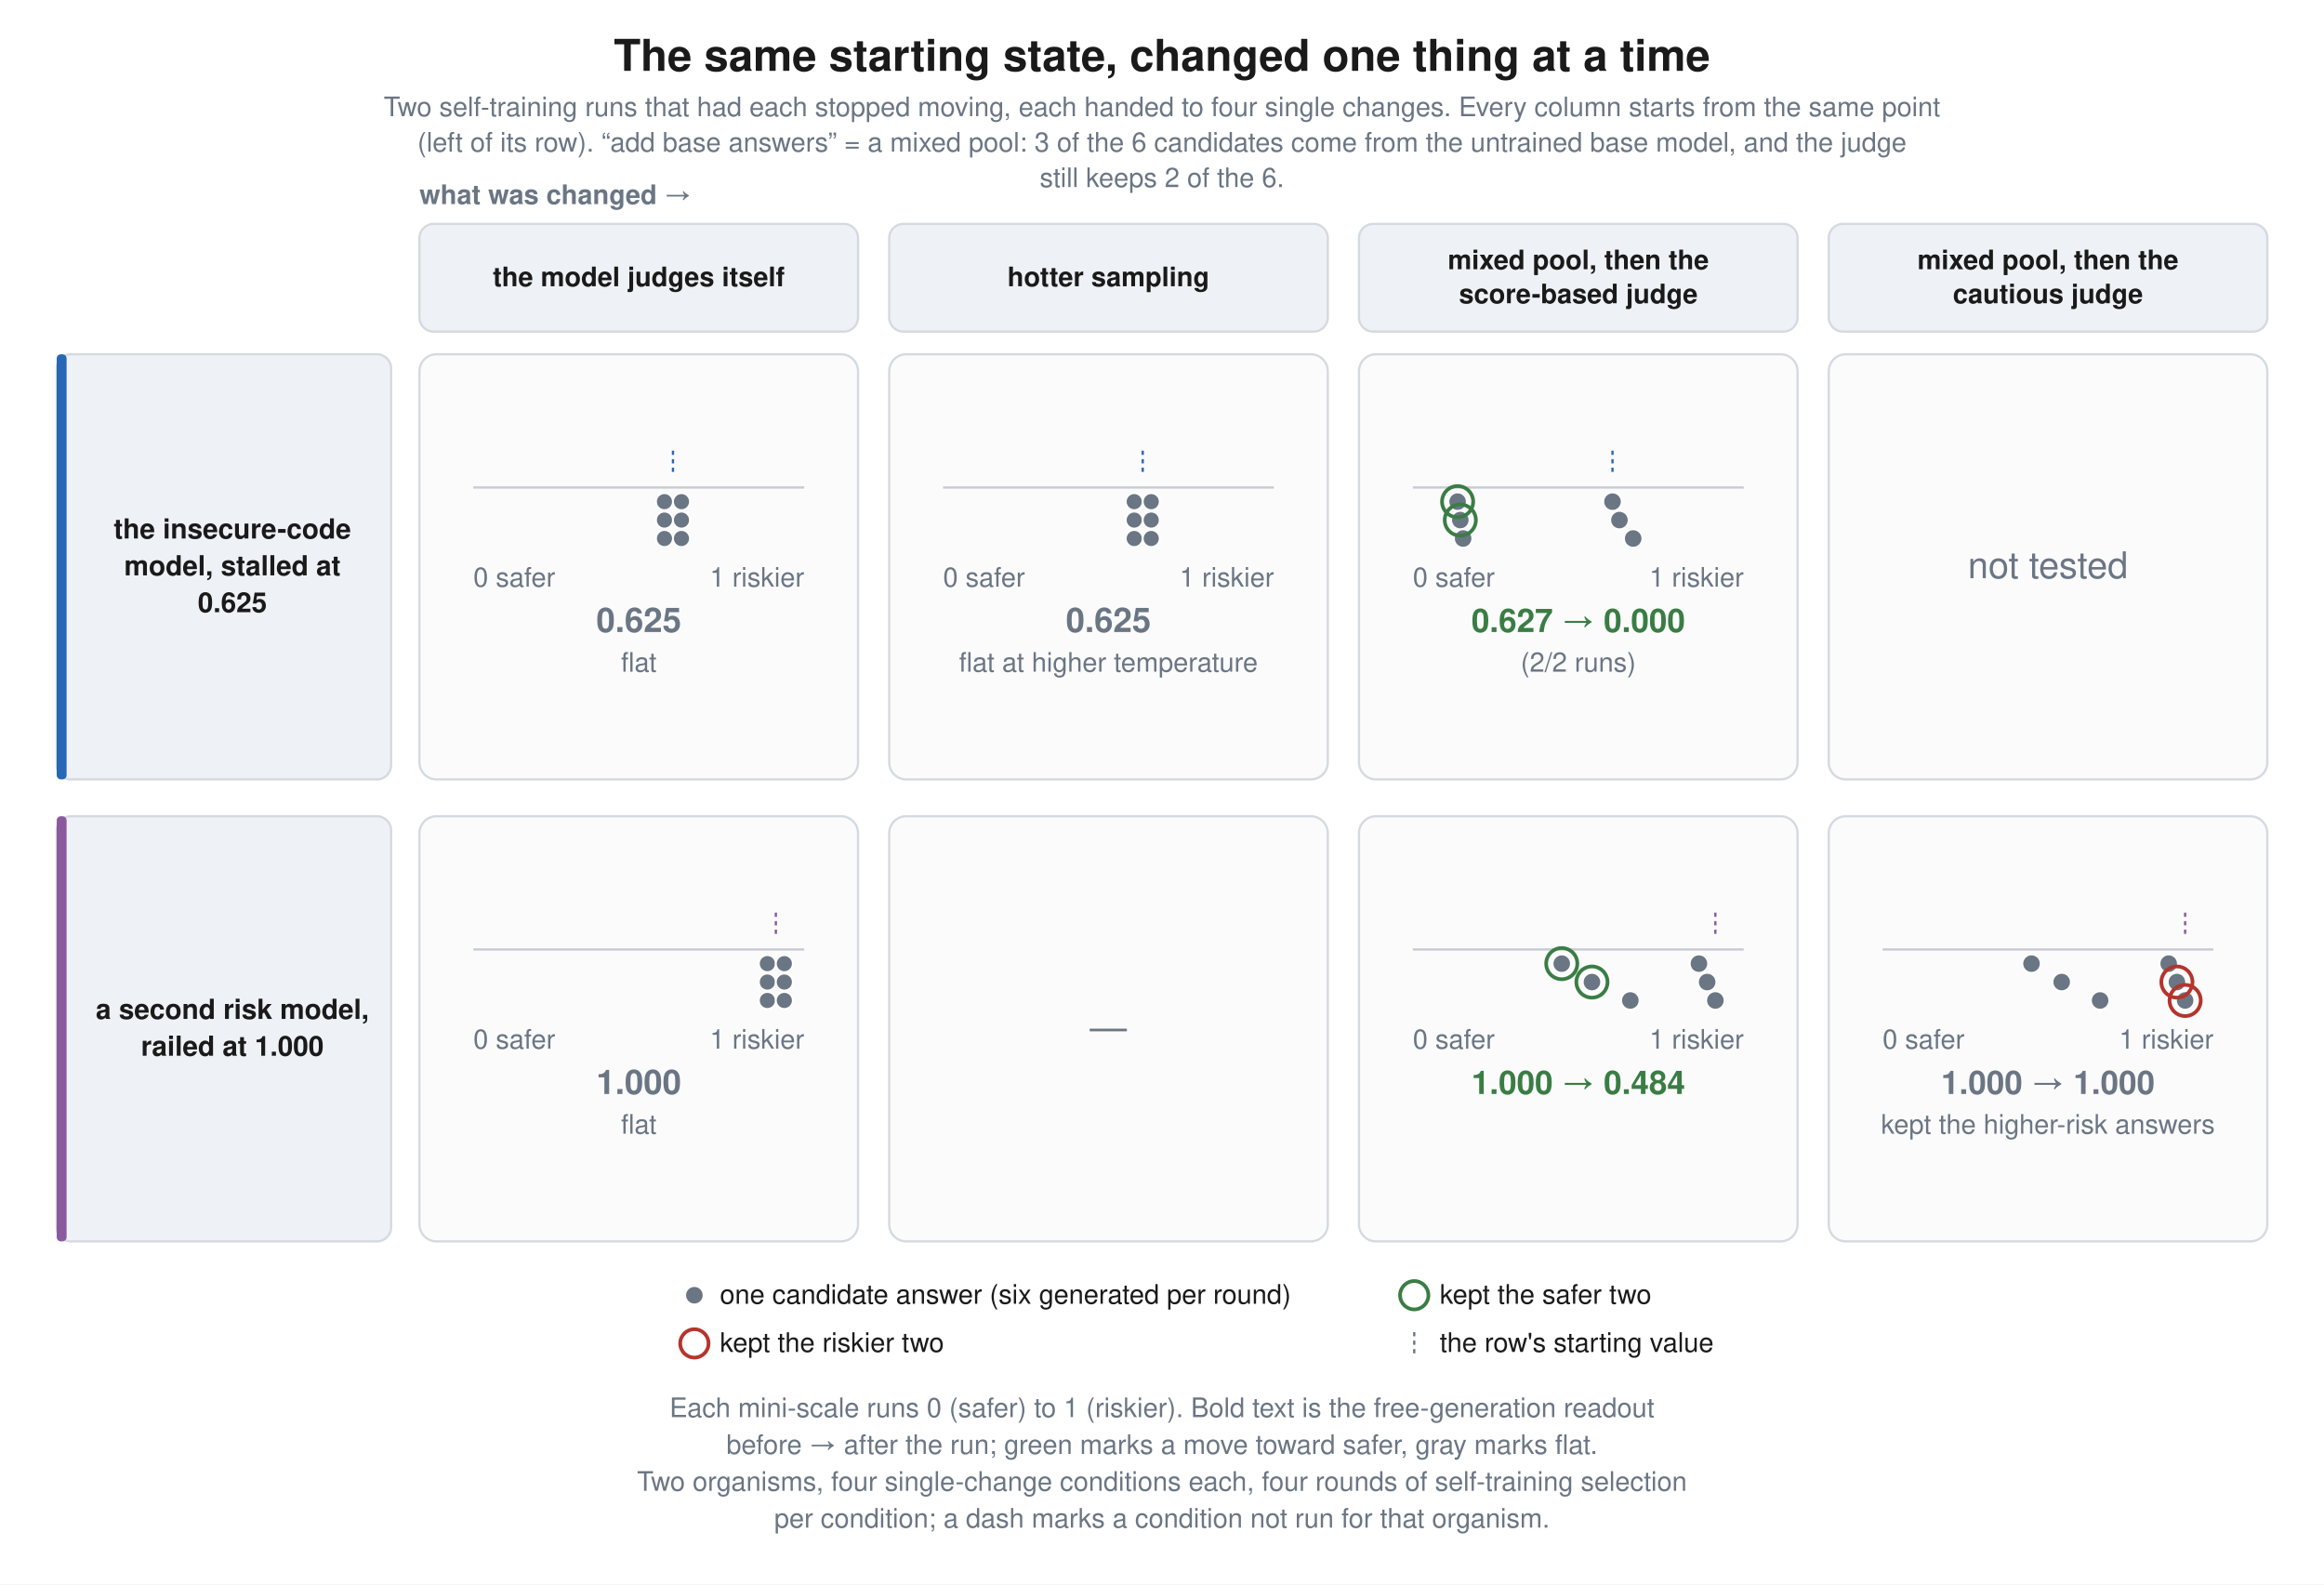
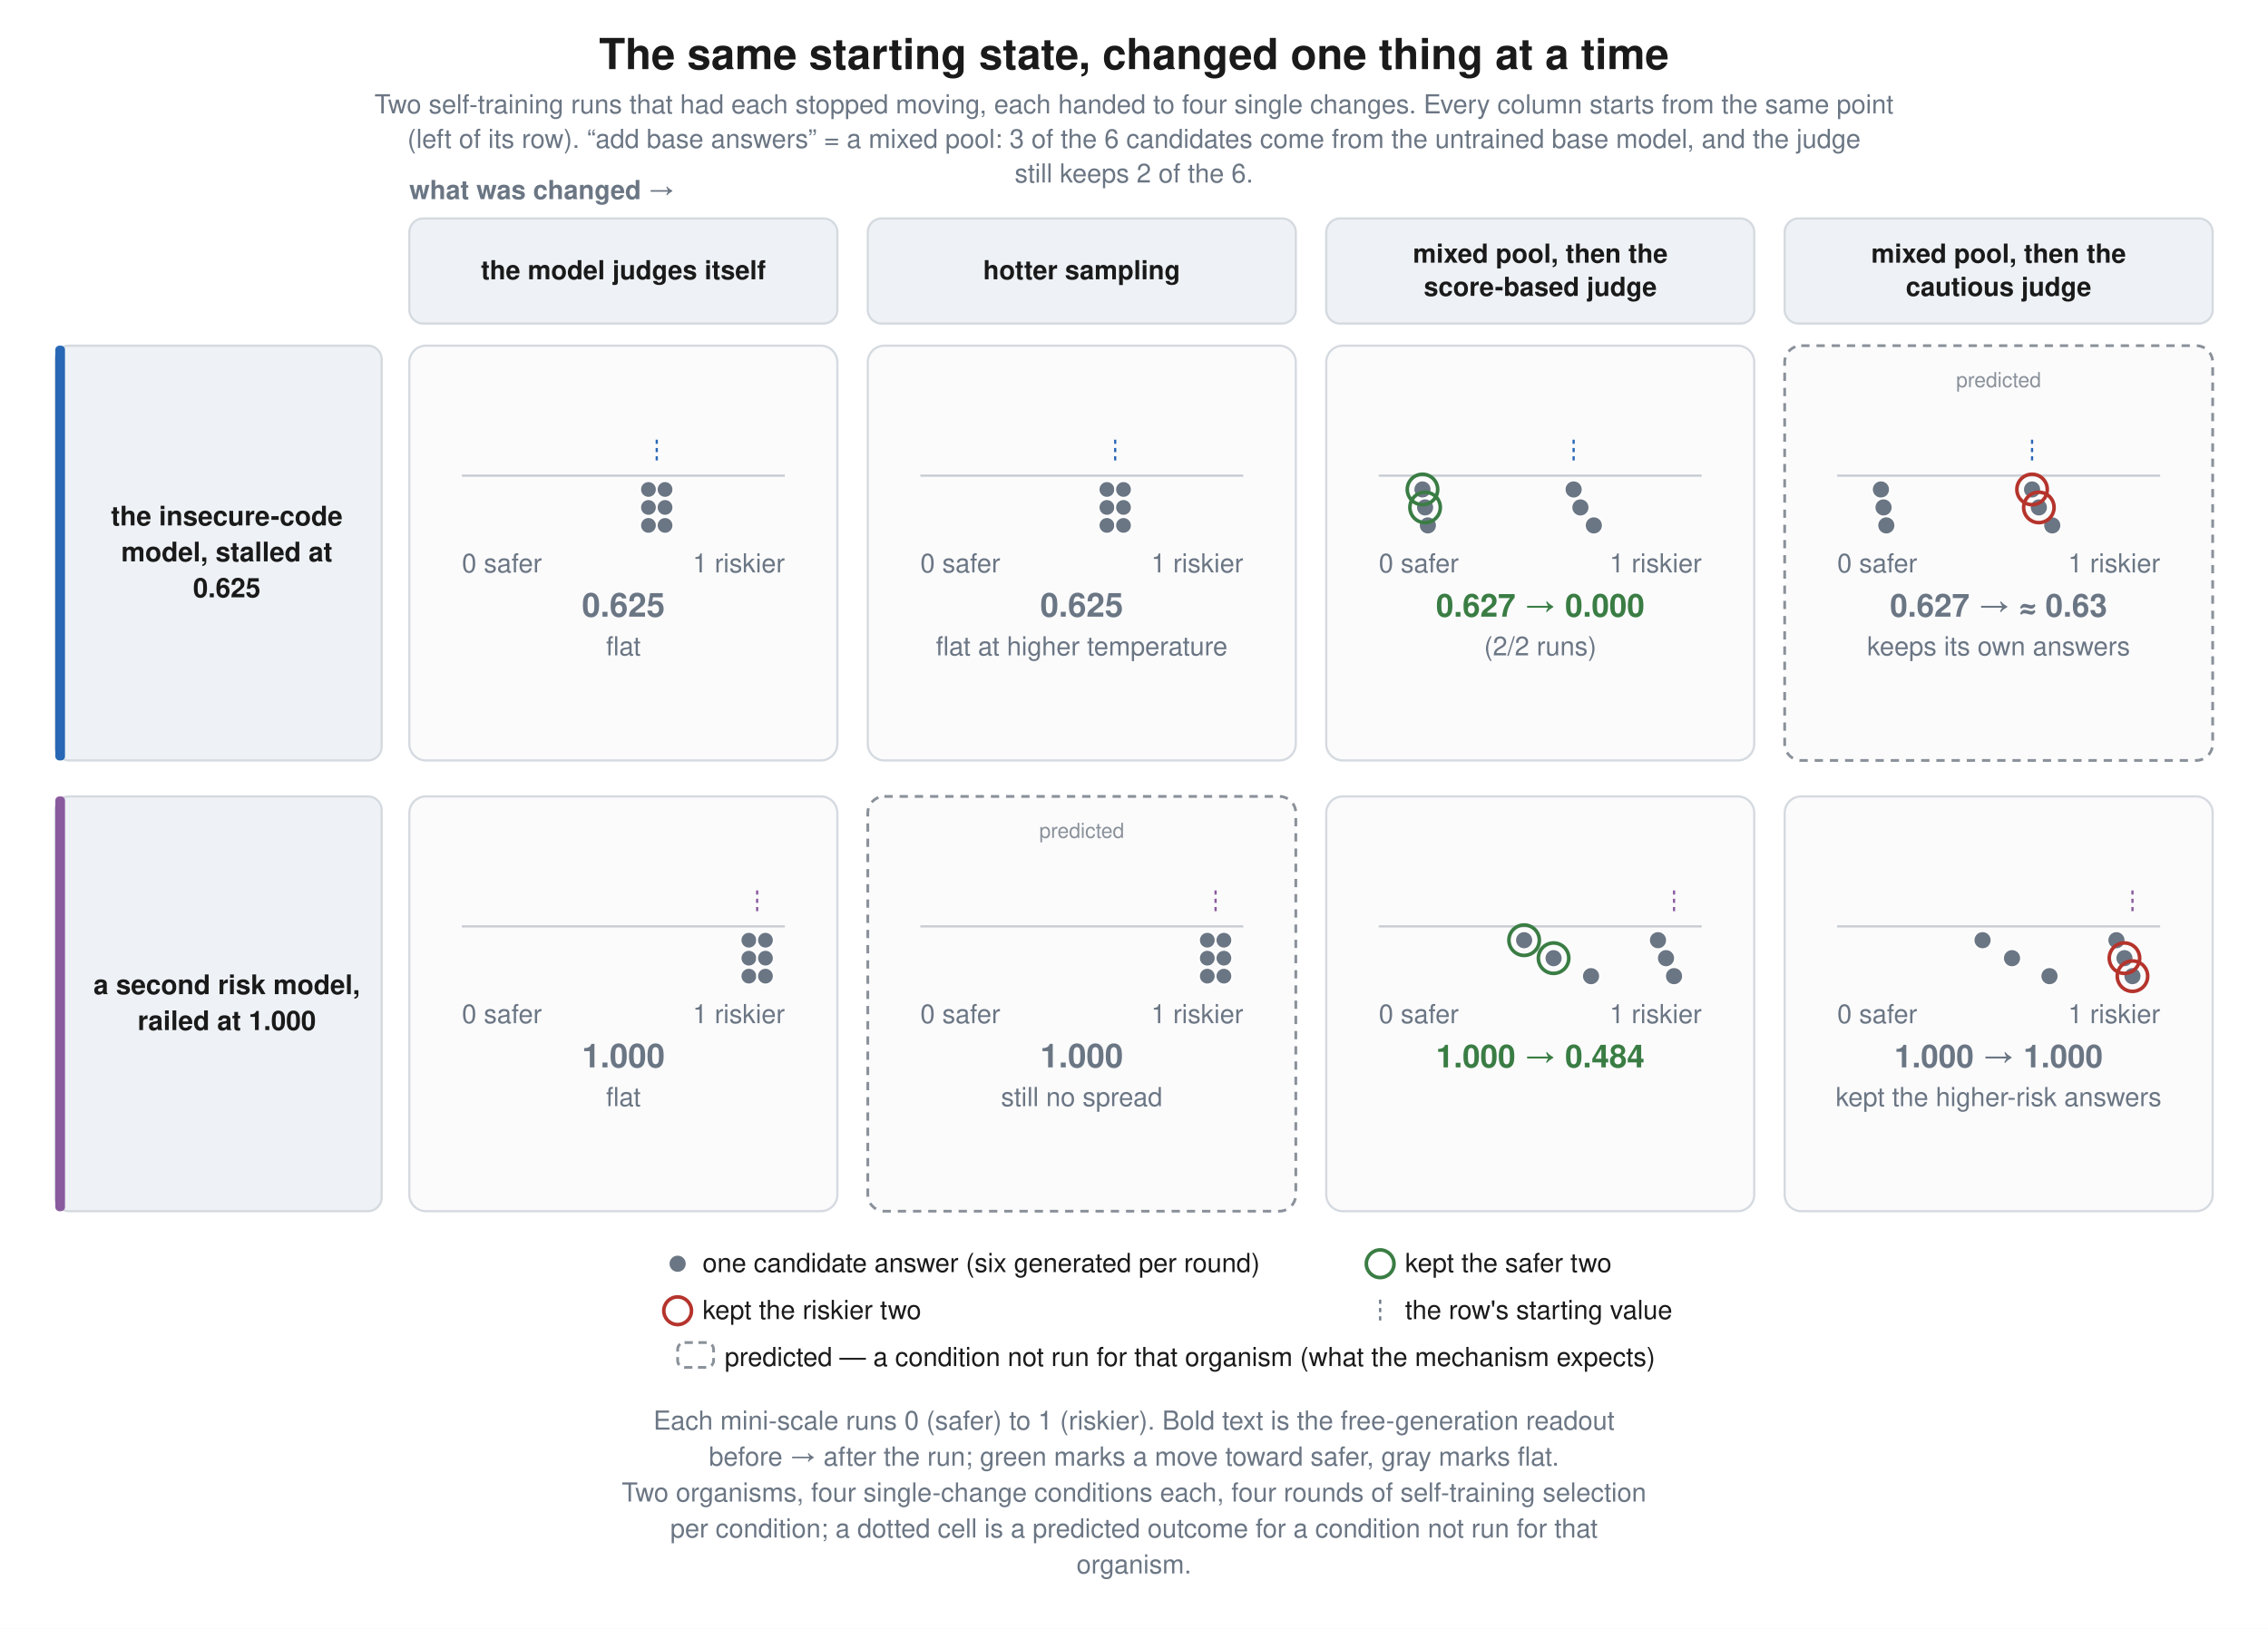
- <svg xmlns="http://www.w3.org/2000/svg" viewBox="0 0 1640 1118" font-family="Helvetica, Arial, sans-serif">
-   <rect width="1640" height="1118" fill="white" />
+ <svg xmlns="http://www.w3.org/2000/svg" viewBox="0 0 1640 1178" font-family="Helvetica, Arial, sans-serif">
+   <rect width="1640" height="1178" fill="white" />
  <text x="820.0" y="50.0" text-anchor="middle" font-family="Helvetica, Arial, sans-serif" font-size="31" font-weight="bold" fill="#1a1a1a">The same starting state, changed one thing at a time</text>
  <text x="820.0" y="82.0" text-anchor="middle" font-family="Helvetica, Arial, sans-serif" font-size="19" font-weight="normal" fill="#6b7684">Two self-training runs that had each stopped moving, each handed to four single changes. Every column starts from the same point</text>
  <text x="820.0" y="107.0" text-anchor="middle" font-family="Helvetica, Arial, sans-serif" font-size="19" font-weight="normal" fill="#6b7684">(left of its row). “add base answers” = a mixed pool: 3 of the 6 candidates come from the untrained base model, and the judge</text>
  <text x="820.0" y="132.0" text-anchor="middle" font-family="Helvetica, Arial, sans-serif" font-size="19" font-weight="normal" fill="#6b7684">still keeps 2 of the 6.</text>
  <rect x="296.0" y="158.0" width="309.5" height="76.0" rx="10" fill="#eef2f6" stroke="#d5dae0" stroke-width="1.6" />
  <text x="450.8" y="202.0" text-anchor="middle" font-family="Helvetica, Arial, sans-serif" font-size="19" font-weight="bold" fill="#1a1a1a">the model judges itself</text>
  <rect x="627.5" y="158.0" width="309.5" height="76.0" rx="10" fill="#eef2f6" stroke="#d5dae0" stroke-width="1.6" />
  <text x="782.2" y="202.0" text-anchor="middle" font-family="Helvetica, Arial, sans-serif" font-size="19" font-weight="bold" fill="#1a1a1a">hotter sampling</text>
  <rect x="959.0" y="158.0" width="309.5" height="76.0" rx="10" fill="#eef2f6" stroke="#d5dae0" stroke-width="1.6" />
  <text x="1113.8" y="190.0" text-anchor="middle" font-family="Helvetica, Arial, sans-serif" font-size="19" font-weight="bold" fill="#1a1a1a">mixed pool, then the</text>
  <text x="1113.8" y="214.0" text-anchor="middle" font-family="Helvetica, Arial, sans-serif" font-size="19" font-weight="bold" fill="#1a1a1a">score-based judge</text>
  <rect x="1290.5" y="158.0" width="309.5" height="76.0" rx="10" fill="#eef2f6" stroke="#d5dae0" stroke-width="1.6" />
  <text x="1445.2" y="190.0" text-anchor="middle" font-family="Helvetica, Arial, sans-serif" font-size="19" font-weight="bold" fill="#1a1a1a">mixed pool, then the</text>
  <text x="1445.2" y="214.0" text-anchor="middle" font-family="Helvetica, Arial, sans-serif" font-size="19" font-weight="bold" fill="#1a1a1a">cautious judge</text>
  <text x="296.0" y="144.0" text-anchor="start" font-family="Helvetica, Arial, sans-serif" font-size="19" font-weight="bold" fill="#6b7684">what was changed →</text>
  <rect x="40.0" y="250.0" width="236.0" height="300.0" rx="10" fill="#eef2f6" stroke="#d5dae0" stroke-width="1.6" />
  <rect x="40.0" y="250.0" width="7" height="300" rx="3" fill="#2867b5" />
  <text x="164.0" y="380.0" text-anchor="middle" font-family="Helvetica, Arial, sans-serif" font-size="19.5" font-weight="bold" fill="#1a1a1a">the insecure-code</text>
  <text x="164.0" y="406.0" text-anchor="middle" font-family="Helvetica, Arial, sans-serif" font-size="19.5" font-weight="bold" fill="#1a1a1a">model, stalled at</text>
  <text x="164.0" y="432.0" text-anchor="middle" font-family="Helvetica, Arial, sans-serif" font-size="19.5" font-weight="bold" fill="#1a1a1a">0.625</text>
  <rect x="296.0" y="250.0" width="309.5" height="300.0" rx="12" fill="#fbfbfc" stroke="#d5dae0" stroke-width="1.6" />
  <line x1="334.0" y1="344.0" x2="567.5" y2="344.0" stroke="#c7ccd2" stroke-width="1.6" />
  <text x="334.0" y="414.0" text-anchor="start" font-family="Helvetica, Arial, sans-serif" font-size="19" font-weight="normal" fill="#6b7684">0  safer</text>
  <text x="567.5" y="414.0" text-anchor="end" font-family="Helvetica, Arial, sans-serif" font-size="19" font-weight="normal" fill="#6b7684">1  riskier</text>
  <line x1="474.9" y1="318.0" x2="474.9" y2="336.0" stroke="#2867b5" stroke-width="1.6" stroke-dasharray="3,3" />
  <circle cx="468.9" cy="354.0" r="6.0" fill="#6b7684" stroke="white" stroke-width="1.3" />
  <circle cx="480.9" cy="354.0" r="6.0" fill="#6b7684" stroke="white" stroke-width="1.3" />
  <circle cx="468.9" cy="367.0" r="6.0" fill="#6b7684" stroke="white" stroke-width="1.3" />
  <circle cx="480.9" cy="367.0" r="6.0" fill="#6b7684" stroke="white" stroke-width="1.3" />
  <circle cx="468.9" cy="380.0" r="6.0" fill="#6b7684" stroke="white" stroke-width="1.3" />
  <circle cx="480.9" cy="380.0" r="6.0" fill="#6b7684" stroke="white" stroke-width="1.3" />
  <text x="450.8" y="446.0" text-anchor="middle" font-family="Helvetica, Arial, sans-serif" font-size="24" font-weight="bold" fill="#6b7684">0.625</text>
  <text x="450.8" y="474.0" text-anchor="middle" font-family="Helvetica, Arial, sans-serif" font-size="19" font-weight="normal" fill="#6b7684">flat</text>
  <rect x="627.5" y="250.0" width="309.5" height="300.0" rx="12" fill="#fbfbfc" stroke="#d5dae0" stroke-width="1.6" />
  <line x1="665.5" y1="344.0" x2="899.0" y2="344.0" stroke="#c7ccd2" stroke-width="1.6" />
  <text x="665.5" y="414.0" text-anchor="start" font-family="Helvetica, Arial, sans-serif" font-size="19" font-weight="normal" fill="#6b7684">0  safer</text>
  <text x="899.0" y="414.0" text-anchor="end" font-family="Helvetica, Arial, sans-serif" font-size="19" font-weight="normal" fill="#6b7684">1  riskier</text>
  <line x1="806.4" y1="318.0" x2="806.4" y2="336.0" stroke="#2867b5" stroke-width="1.6" stroke-dasharray="3,3" />
  <circle cx="800.4" cy="354.0" r="6.0" fill="#6b7684" stroke="white" stroke-width="1.3" />
  <circle cx="812.4" cy="354.0" r="6.0" fill="#6b7684" stroke="white" stroke-width="1.3" />
  <circle cx="800.4" cy="367.0" r="6.0" fill="#6b7684" stroke="white" stroke-width="1.3" />
  <circle cx="812.4" cy="367.0" r="6.0" fill="#6b7684" stroke="white" stroke-width="1.3" />
  <circle cx="800.4" cy="380.0" r="6.0" fill="#6b7684" stroke="white" stroke-width="1.3" />
  <circle cx="812.4" cy="380.0" r="6.0" fill="#6b7684" stroke="white" stroke-width="1.3" />
  <text x="782.2" y="446.0" text-anchor="middle" font-family="Helvetica, Arial, sans-serif" font-size="24" font-weight="bold" fill="#6b7684">0.625</text>
  <text x="782.2" y="474.0" text-anchor="middle" font-family="Helvetica, Arial, sans-serif" font-size="19" font-weight="normal" fill="#6b7684">flat at higher temperature</text>
  <rect x="959.0" y="250.0" width="309.5" height="300.0" rx="12" fill="#fbfbfc" stroke="#d5dae0" stroke-width="1.6" />
  <line x1="997.0" y1="344.0" x2="1230.5" y2="344.0" stroke="#c7ccd2" stroke-width="1.6" />
  <text x="997.0" y="414.0" text-anchor="start" font-family="Helvetica, Arial, sans-serif" font-size="19" font-weight="normal" fill="#6b7684">0  safer</text>
  <text x="1230.5" y="414.0" text-anchor="end" font-family="Helvetica, Arial, sans-serif" font-size="19" font-weight="normal" fill="#6b7684">1  riskier</text>
  <line x1="1137.9" y1="318.0" x2="1137.9" y2="336.0" stroke="#2867b5" stroke-width="1.6" stroke-dasharray="3,3" />
  <circle cx="1028.6" cy="354.0" r="6.5" fill="#6b7684" stroke="white" stroke-width="1.3" />
  <circle cx="1030.5" cy="367.0" r="6.5" fill="#6b7684" stroke="white" stroke-width="1.3" />
  <circle cx="1032.5" cy="380.0" r="6.5" fill="#6b7684" stroke="white" stroke-width="1.3" />
  <circle cx="1137.9" cy="354.0" r="6.5" fill="#6b7684" stroke="white" stroke-width="1.3" />
  <circle cx="1142.8" cy="367.0" r="6.5" fill="#6b7684" stroke="white" stroke-width="1.3" />
  <circle cx="1152.5" cy="380.0" r="6.5" fill="#6b7684" stroke="white" stroke-width="1.3" />
  <circle cx="1028.6" cy="354.0" r="11" fill="none" stroke="#3a7d44" stroke-width="2.6" />
  <circle cx="1030.5" cy="367.0" r="11" fill="none" stroke="#3a7d44" stroke-width="2.6" />
  <text x="1113.8" y="446.0" text-anchor="middle" font-family="Helvetica, Arial, sans-serif" font-size="23" font-weight="bold" fill="#3a7d44">0.627 → 0.000</text>
  <text x="1113.8" y="474.0" text-anchor="middle" font-family="Helvetica, Arial, sans-serif" font-size="19" font-weight="normal" fill="#6b7684">(2/2 runs)</text>
-   <rect x="1290.5" y="250.0" width="309.5" height="300.0" rx="12" fill="#fbfbfc" stroke="#d5dae0" stroke-width="1.6" />
-   <text x="1445.2" y="408.0" text-anchor="middle" font-family="Helvetica, Arial, sans-serif" font-size="26" font-weight="normal" fill="#6b7684">not tested</text>
+   <rect x="1290.5" y="250.0" width="309.5" height="300.0" rx="12" fill="#fbfbfc" stroke="#8a919a" stroke-width="2.0" stroke-dasharray="6 5" />
+   <text x="1445.2" y="280.0" text-anchor="middle" font-family="Helvetica, Arial, sans-serif" font-size="15" font-weight="normal" fill="#8a919a">predicted</text>
+   <line x1="1328.5" y1="344.0" x2="1562.0" y2="344.0" stroke="#c7ccd2" stroke-width="1.6" />
+   <text x="1328.5" y="414.0" text-anchor="start" font-family="Helvetica, Arial, sans-serif" font-size="19" font-weight="normal" fill="#6b7684">0  safer</text>
+   <text x="1562.0" y="414.0" text-anchor="end" font-family="Helvetica, Arial, sans-serif" font-size="19" font-weight="normal" fill="#6b7684">1  riskier</text>
+   <line x1="1469.4" y1="318.0" x2="1469.4" y2="336.0" stroke="#2867b5" stroke-width="1.6" stroke-dasharray="3,3" />
+   <circle cx="1360.1" cy="354.0" r="6.5" fill="#6b7684" stroke="white" stroke-width="1.3" />
+   <circle cx="1362.0" cy="367.0" r="6.5" fill="#6b7684" stroke="white" stroke-width="1.3" />
+   <circle cx="1364.0" cy="380.0" r="6.5" fill="#6b7684" stroke="white" stroke-width="1.3" />
+   <circle cx="1469.4" cy="354.0" r="6.5" fill="#6b7684" stroke="white" stroke-width="1.3" />
+   <circle cx="1474.3" cy="367.0" r="6.5" fill="#6b7684" stroke="white" stroke-width="1.3" />
+   <circle cx="1484.0" cy="380.0" r="6.5" fill="#6b7684" stroke="white" stroke-width="1.3" />
+   <circle cx="1469.4" cy="354.0" r="11" fill="none" stroke="#b5342c" stroke-width="2.6" />
+   <circle cx="1474.3" cy="367.0" r="11" fill="none" stroke="#b5342c" stroke-width="2.6" />
+   <text x="1445.2" y="446.0" text-anchor="middle" font-family="Helvetica, Arial, sans-serif" font-size="23" font-weight="bold" fill="#6b7684">0.627 → ≈ 0.63</text>
+   <text x="1445.2" y="474.0" text-anchor="middle" font-family="Helvetica, Arial, sans-serif" font-size="19" font-weight="normal" fill="#6b7684">keeps its own answers</text>
  <rect x="40.0" y="576.0" width="236.0" height="300.0" rx="10" fill="#eef2f6" stroke="#d5dae0" stroke-width="1.6" />
  <rect x="40.0" y="576.0" width="7" height="300" rx="3" fill="#8a5a9e" />
  <text x="164.0" y="719.0" text-anchor="middle" font-family="Helvetica, Arial, sans-serif" font-size="19.5" font-weight="bold" fill="#1a1a1a">a second risk model,</text>
  <text x="164.0" y="745.0" text-anchor="middle" font-family="Helvetica, Arial, sans-serif" font-size="19.5" font-weight="bold" fill="#1a1a1a">railed at 1.000</text>
  <rect x="296.0" y="576.0" width="309.5" height="300.0" rx="12" fill="#fbfbfc" stroke="#d5dae0" stroke-width="1.6" />
  <line x1="334.0" y1="670.0" x2="567.5" y2="670.0" stroke="#c7ccd2" stroke-width="1.6" />
  <text x="334.0" y="740.0" text-anchor="start" font-family="Helvetica, Arial, sans-serif" font-size="19" font-weight="normal" fill="#6b7684">0  safer</text>
  <text x="567.5" y="740.0" text-anchor="end" font-family="Helvetica, Arial, sans-serif" font-size="19" font-weight="normal" fill="#6b7684">1  riskier</text>
  <line x1="547.5" y1="644.0" x2="547.5" y2="662.0" stroke="#8a5a9e" stroke-width="1.6" stroke-dasharray="3,3" />
  <circle cx="541.5" cy="680.0" r="6.0" fill="#6b7684" stroke="white" stroke-width="1.3" />
  <circle cx="553.5" cy="680.0" r="6.0" fill="#6b7684" stroke="white" stroke-width="1.3" />
  <circle cx="541.5" cy="693.0" r="6.0" fill="#6b7684" stroke="white" stroke-width="1.3" />
  <circle cx="553.5" cy="693.0" r="6.0" fill="#6b7684" stroke="white" stroke-width="1.3" />
  <circle cx="541.5" cy="706.0" r="6.0" fill="#6b7684" stroke="white" stroke-width="1.3" />
  <circle cx="553.5" cy="706.0" r="6.0" fill="#6b7684" stroke="white" stroke-width="1.3" />
  <text x="450.8" y="772.0" text-anchor="middle" font-family="Helvetica, Arial, sans-serif" font-size="24" font-weight="bold" fill="#6b7684">1.000</text>
  <text x="450.8" y="800.0" text-anchor="middle" font-family="Helvetica, Arial, sans-serif" font-size="19" font-weight="normal" fill="#6b7684">flat</text>
-   <rect x="627.5" y="576.0" width="309.5" height="300.0" rx="12" fill="#fbfbfc" stroke="#d5dae0" stroke-width="1.6" />
-   <text x="782.2" y="734.0" text-anchor="middle" font-family="Helvetica, Arial, sans-serif" font-size="26" font-weight="normal" fill="#6b7684">—</text>
+   <rect x="627.5" y="576.0" width="309.5" height="300.0" rx="12" fill="#fbfbfc" stroke="#8a919a" stroke-width="2.0" stroke-dasharray="6 5" />
+   <text x="782.2" y="606.0" text-anchor="middle" font-family="Helvetica, Arial, sans-serif" font-size="15" font-weight="normal" fill="#8a919a">predicted</text>
+   <line x1="665.5" y1="670.0" x2="899.0" y2="670.0" stroke="#c7ccd2" stroke-width="1.6" />
+   <text x="665.5" y="740.0" text-anchor="start" font-family="Helvetica, Arial, sans-serif" font-size="19" font-weight="normal" fill="#6b7684">0  safer</text>
+   <text x="899.0" y="740.0" text-anchor="end" font-family="Helvetica, Arial, sans-serif" font-size="19" font-weight="normal" fill="#6b7684">1  riskier</text>
+   <line x1="879.0" y1="644.0" x2="879.0" y2="662.0" stroke="#8a5a9e" stroke-width="1.6" stroke-dasharray="3,3" />
+   <circle cx="873.0" cy="680.0" r="6.0" fill="#6b7684" stroke="white" stroke-width="1.3" />
+   <circle cx="885.0" cy="680.0" r="6.0" fill="#6b7684" stroke="white" stroke-width="1.3" />
+   <circle cx="873.0" cy="693.0" r="6.0" fill="#6b7684" stroke="white" stroke-width="1.3" />
+   <circle cx="885.0" cy="693.0" r="6.0" fill="#6b7684" stroke="white" stroke-width="1.3" />
+   <circle cx="873.0" cy="706.0" r="6.0" fill="#6b7684" stroke="white" stroke-width="1.3" />
+   <circle cx="885.0" cy="706.0" r="6.0" fill="#6b7684" stroke="white" stroke-width="1.3" />
+   <text x="782.2" y="772.0" text-anchor="middle" font-family="Helvetica, Arial, sans-serif" font-size="24" font-weight="bold" fill="#6b7684">1.000</text>
+   <text x="782.2" y="800.0" text-anchor="middle" font-family="Helvetica, Arial, sans-serif" font-size="19" font-weight="normal" fill="#6b7684">still no spread</text>
  <rect x="959.0" y="576.0" width="309.5" height="300.0" rx="12" fill="#fbfbfc" stroke="#d5dae0" stroke-width="1.6" />
  <line x1="997.0" y1="670.0" x2="1230.5" y2="670.0" stroke="#c7ccd2" stroke-width="1.6" />
  <text x="997.0" y="740.0" text-anchor="start" font-family="Helvetica, Arial, sans-serif" font-size="19" font-weight="normal" fill="#6b7684">0  safer</text>
  <text x="1230.5" y="740.0" text-anchor="end" font-family="Helvetica, Arial, sans-serif" font-size="19" font-weight="normal" fill="#6b7684">1  riskier</text>
  <line x1="1210.5" y1="644.0" x2="1210.5" y2="662.0" stroke="#8a5a9e" stroke-width="1.6" stroke-dasharray="3,3" />
  <circle cx="1102.1" cy="680.0" r="6.5" fill="#6b7684" stroke="white" stroke-width="1.3" />
  <circle cx="1123.4" cy="693.0" r="6.5" fill="#6b7684" stroke="white" stroke-width="1.3" />
  <circle cx="1150.5" cy="706.0" r="6.5" fill="#6b7684" stroke="white" stroke-width="1.3" />
  <circle cx="1198.9" cy="680.0" r="6.5" fill="#6b7684" stroke="white" stroke-width="1.3" />
  <circle cx="1204.7" cy="693.0" r="6.5" fill="#6b7684" stroke="white" stroke-width="1.3" />
  <circle cx="1210.5" cy="706.0" r="6.5" fill="#6b7684" stroke="white" stroke-width="1.3" />
  <circle cx="1102.1" cy="680.0" r="11" fill="none" stroke="#3a7d44" stroke-width="2.6" />
  <circle cx="1123.4" cy="693.0" r="11" fill="none" stroke="#3a7d44" stroke-width="2.6" />
  <text x="1113.8" y="772.0" text-anchor="middle" font-family="Helvetica, Arial, sans-serif" font-size="23" font-weight="bold" fill="#3a7d44">1.000 → 0.484</text>
  <rect x="1290.5" y="576.0" width="309.5" height="300.0" rx="12" fill="#fbfbfc" stroke="#d5dae0" stroke-width="1.6" />
  <line x1="1328.5" y1="670.0" x2="1562.0" y2="670.0" stroke="#c7ccd2" stroke-width="1.6" />
  <text x="1328.5" y="740.0" text-anchor="start" font-family="Helvetica, Arial, sans-serif" font-size="19" font-weight="normal" fill="#6b7684">0  safer</text>
  <text x="1562.0" y="740.0" text-anchor="end" font-family="Helvetica, Arial, sans-serif" font-size="19" font-weight="normal" fill="#6b7684">1  riskier</text>
  <line x1="1542.0" y1="644.0" x2="1542.0" y2="662.0" stroke="#8a5a9e" stroke-width="1.6" stroke-dasharray="3,3" />
  <circle cx="1433.6" cy="680.0" r="6.5" fill="#6b7684" stroke="white" stroke-width="1.3" />
  <circle cx="1454.9" cy="693.0" r="6.5" fill="#6b7684" stroke="white" stroke-width="1.3" />
  <circle cx="1482.0" cy="706.0" r="6.5" fill="#6b7684" stroke="white" stroke-width="1.3" />
  <circle cx="1530.4" cy="680.0" r="6.5" fill="#6b7684" stroke="white" stroke-width="1.3" />
  <circle cx="1536.2" cy="693.0" r="6.5" fill="#6b7684" stroke="white" stroke-width="1.3" />
  <circle cx="1542.0" cy="706.0" r="6.5" fill="#6b7684" stroke="white" stroke-width="1.3" />
  <circle cx="1536.2" cy="693.0" r="11" fill="none" stroke="#b5342c" stroke-width="2.6" />
  <circle cx="1542.0" cy="706.0" r="11" fill="none" stroke="#b5342c" stroke-width="2.6" />
  <text x="1445.2" y="772.0" text-anchor="middle" font-family="Helvetica, Arial, sans-serif" font-size="23" font-weight="bold" fill="#6b7684">1.000 → 1.000</text>
  <text x="1445.2" y="800.0" text-anchor="middle" font-family="Helvetica, Arial, sans-serif" font-size="19" font-weight="normal" fill="#6b7684">kept the higher-risk answers</text>
  <circle cx="490.0" cy="914.0" r="6.5" fill="#6b7684" stroke="white" stroke-width="1.3" />
  <text x="508.0" y="920.0" text-anchor="start" font-family="Helvetica, Arial, sans-serif" font-size="19" font-weight="normal" fill="#1a1a1a">one candidate answer (six generated per round)</text>
  <circle cx="998.0" cy="914.0" r="10" fill="none" stroke="#3a7d44" stroke-width="2.6" />
  <text x="1016.0" y="920.0" text-anchor="start" font-family="Helvetica, Arial, sans-serif" font-size="19" font-weight="normal" fill="#1a1a1a">kept the safer two</text>
  <circle cx="490.0" cy="948.0" r="10" fill="none" stroke="#b5342c" stroke-width="2.6" />
  <text x="508.0" y="954.0" text-anchor="start" font-family="Helvetica, Arial, sans-serif" font-size="19" font-weight="normal" fill="#1a1a1a">kept the riskier two</text>
  <line x1="998.0" y1="940.0" x2="998.0" y2="956.0" stroke="#6b7684" stroke-width="1.6" stroke-dasharray="3,3" />
  <text x="1016.0" y="954.0" text-anchor="start" font-family="Helvetica, Arial, sans-serif" font-size="19" font-weight="normal" fill="#1a1a1a">the row's starting value</text>
-   <text x="820.0" y="1000.0" text-anchor="middle" font-family="Helvetica, Arial, sans-serif" font-size="19" font-weight="normal" fill="#6b7684">Each mini-scale runs 0 (safer) to 1 (riskier). Bold text is the free-generation readout</text>
-   <text x="820.0" y="1026.0" text-anchor="middle" font-family="Helvetica, Arial, sans-serif" font-size="19" font-weight="normal" fill="#6b7684">before → after the run; green marks a move toward safer, gray marks flat.</text>
-   <text x="820.0" y="1052.0" text-anchor="middle" font-family="Helvetica, Arial, sans-serif" font-size="19" font-weight="normal" fill="#6b7684">Two organisms, four single-change conditions each, four rounds of self-training selection</text>
-   <text x="820.0" y="1078.0" text-anchor="middle" font-family="Helvetica, Arial, sans-serif" font-size="19" font-weight="normal" fill="#6b7684">per condition; a dash marks a condition not run for that organism.</text>
+   <rect x="490.0" y="971.0" width="26.0" height="18.0" rx="5" fill="none" stroke="#8a919a" stroke-width="2.0" stroke-dasharray="6 4" />
+   <text x="524.0" y="988.0" text-anchor="start" font-family="Helvetica, Arial, sans-serif" font-size="19" font-weight="normal" fill="#1a1a1a">predicted — a condition not run for that organism (what the mechanism expects)</text>
+   <text x="820.0" y="1034.0" text-anchor="middle" font-family="Helvetica, Arial, sans-serif" font-size="19" font-weight="normal" fill="#6b7684">Each mini-scale runs 0 (safer) to 1 (riskier). Bold text is the free-generation readout</text>
+   <text x="820.0" y="1060.0" text-anchor="middle" font-family="Helvetica, Arial, sans-serif" font-size="19" font-weight="normal" fill="#6b7684">before → after the run; green marks a move toward safer, gray marks flat.</text>
+   <text x="820.0" y="1086.0" text-anchor="middle" font-family="Helvetica, Arial, sans-serif" font-size="19" font-weight="normal" fill="#6b7684">Two organisms, four single-change conditions each, four rounds of self-training selection</text>
+   <text x="820.0" y="1112.0" text-anchor="middle" font-family="Helvetica, Arial, sans-serif" font-size="19" font-weight="normal" fill="#6b7684">per condition; a dotted cell is a predicted outcome for a condition not run for that</text>
+   <text x="820.0" y="1138.0" text-anchor="middle" font-family="Helvetica, Arial, sans-serif" font-size="19" font-weight="normal" fill="#6b7684">organism.</text>
</svg>
